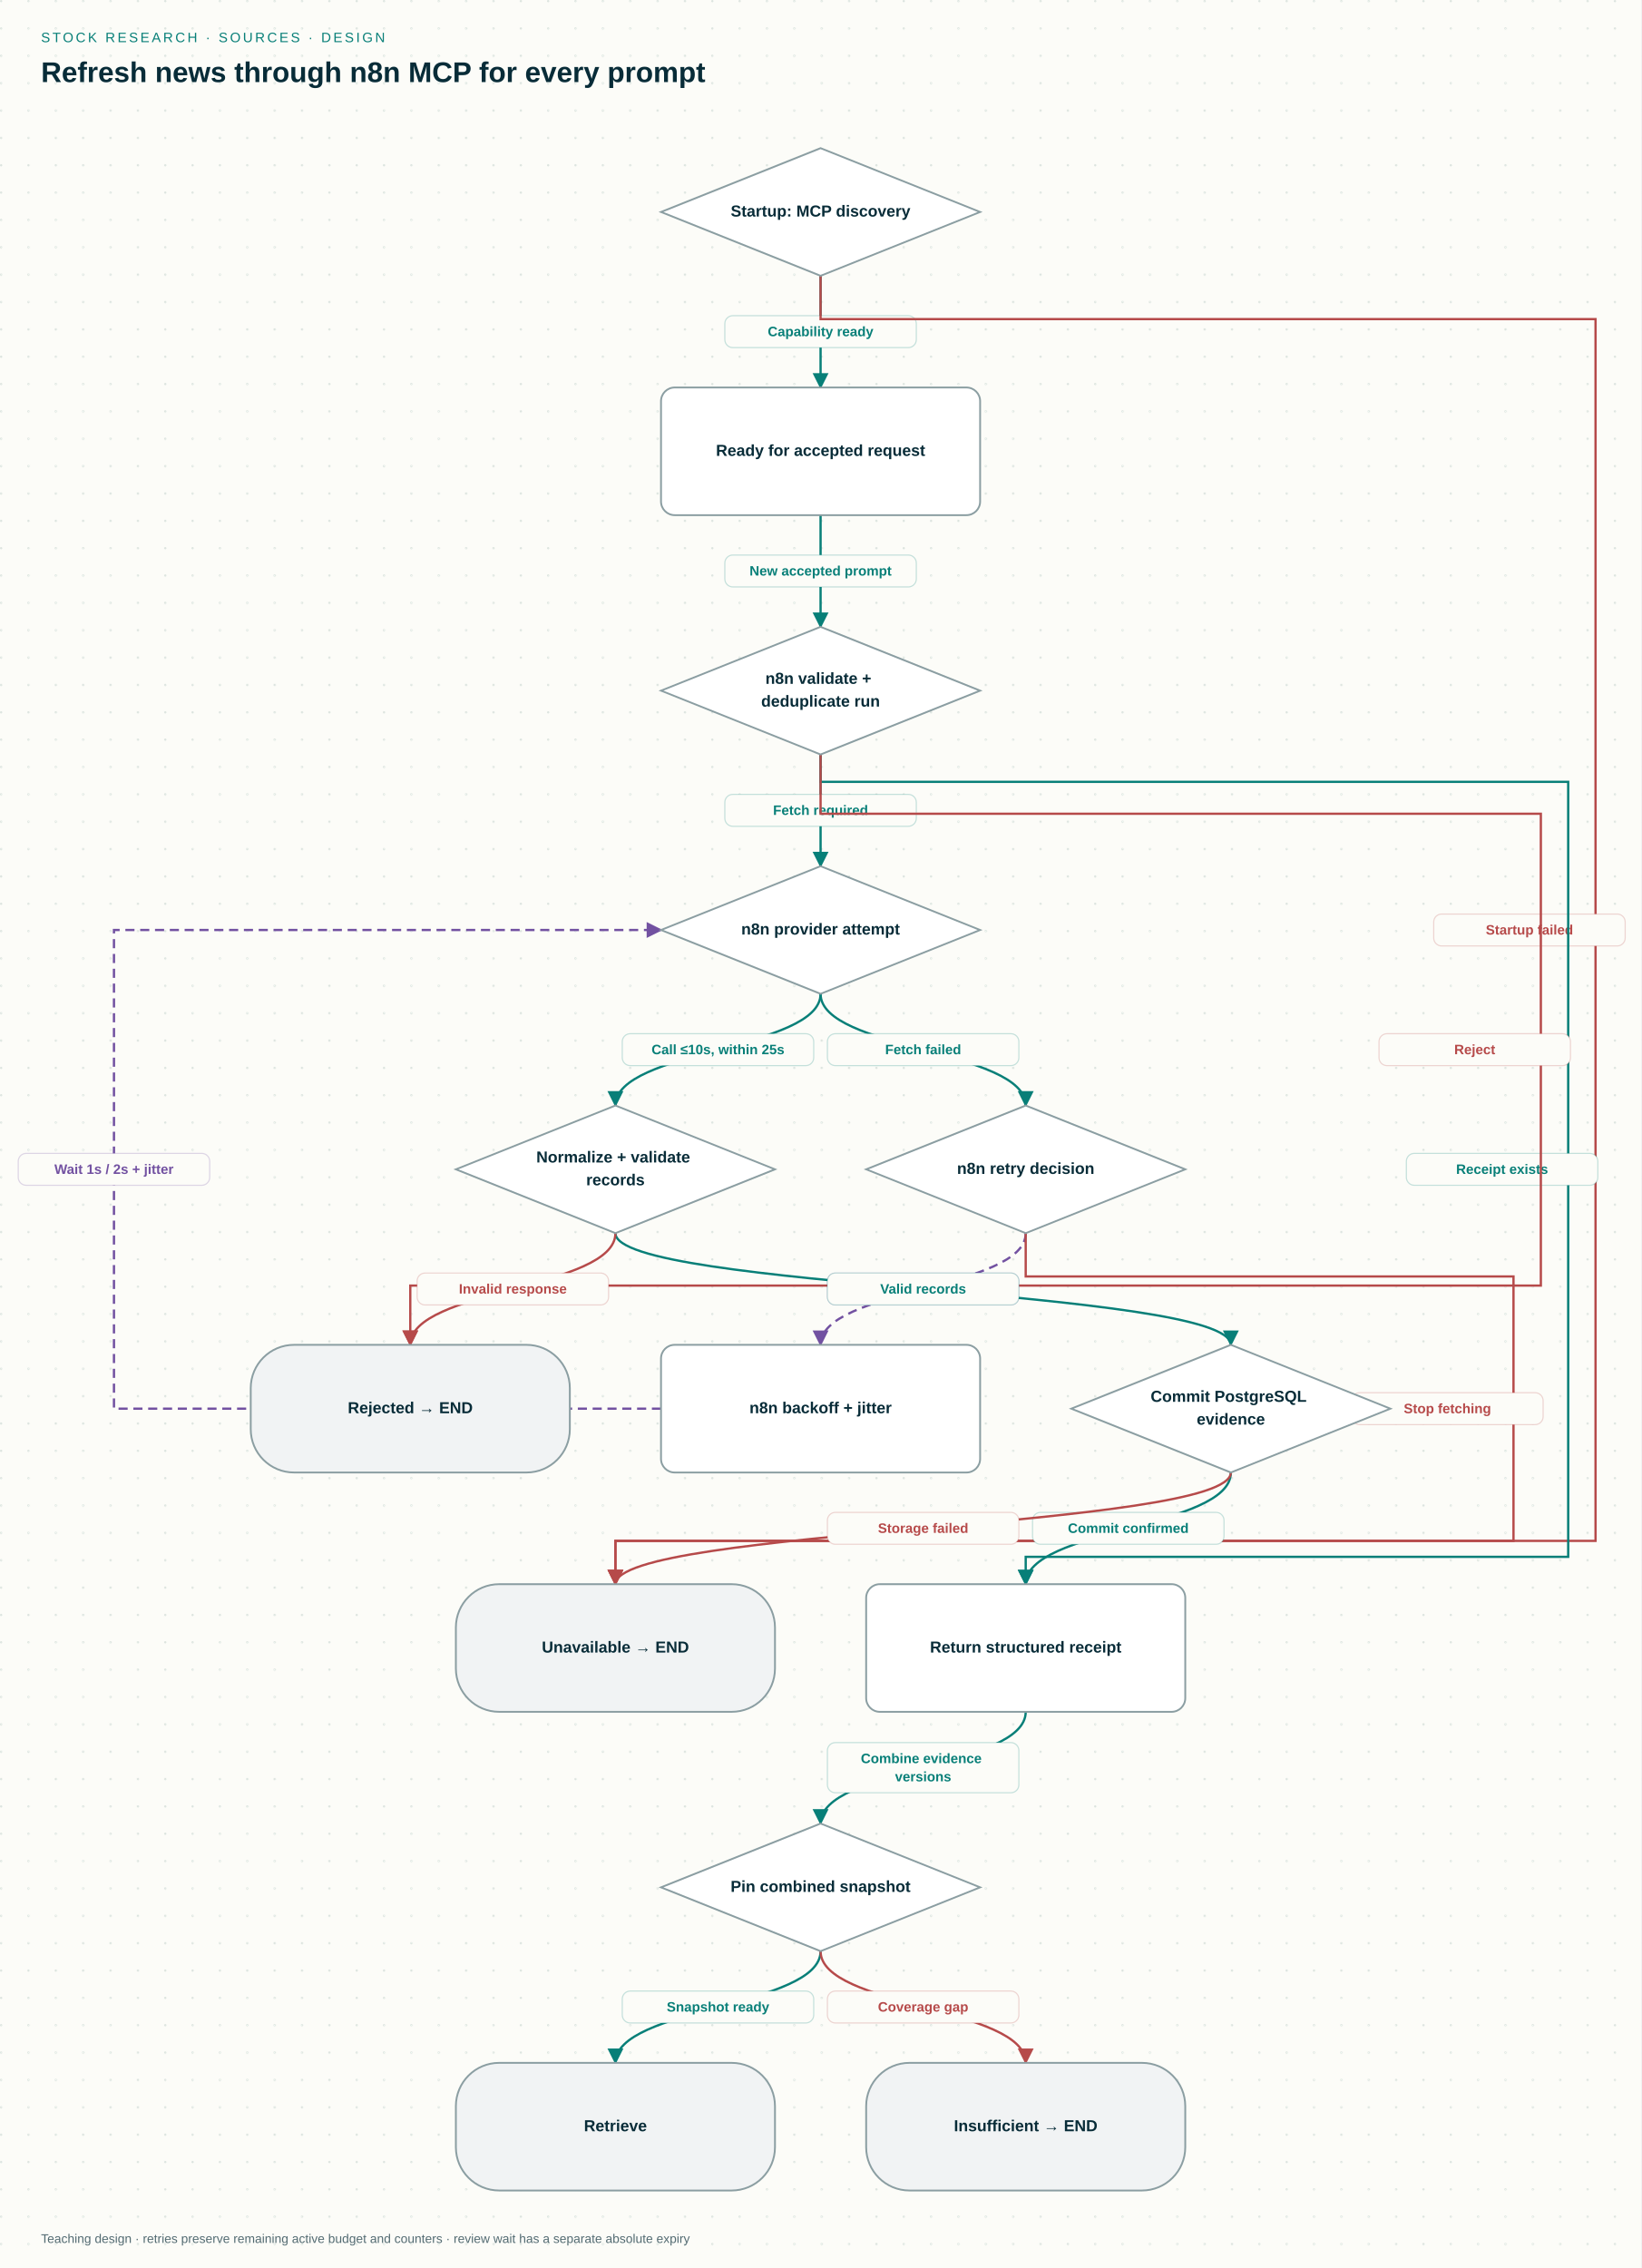
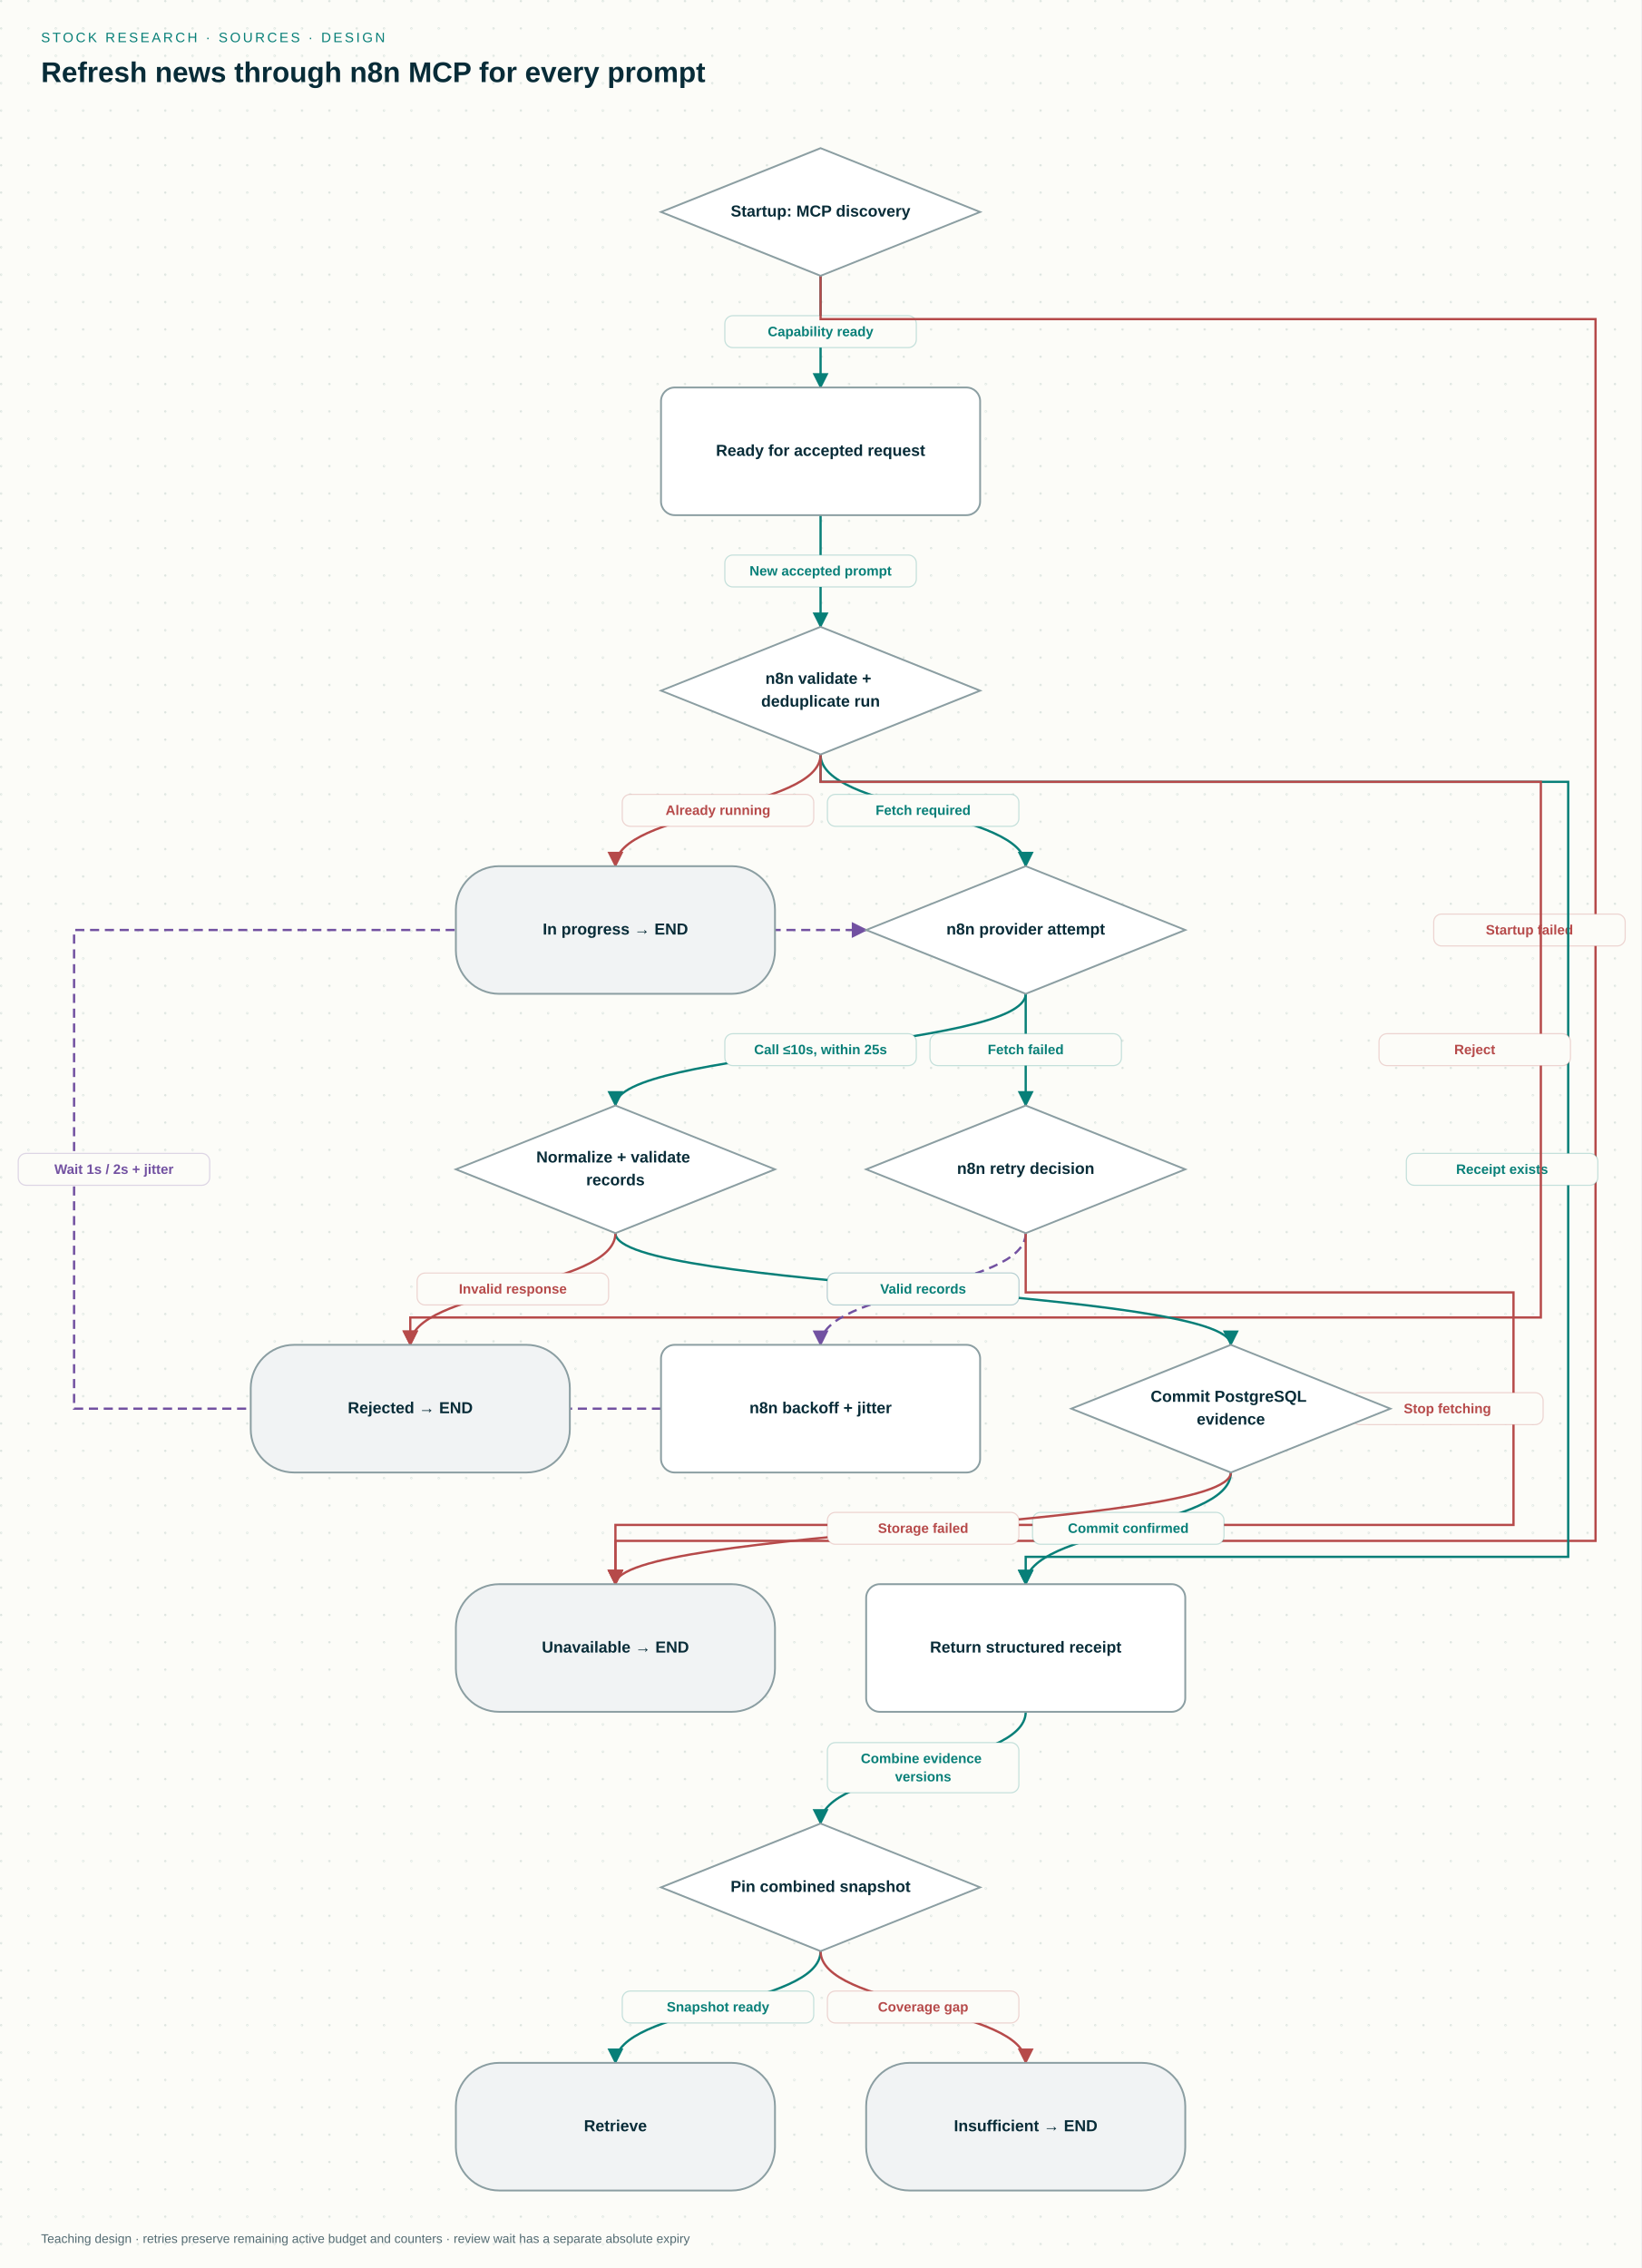
<svg xmlns="http://www.w3.org/2000/svg" viewBox="0 0 1440 1990" width="1440" height="1990" role="img" aria-label="Refresh news through n8n MCP for every prompt" style="font-family:Arial, &quot;Noto Sans TC&quot;, sans-serif;display:block;max-width:100%;height:auto">
  <defs>
    <pattern id="sources-en-grid" width="24" height="24" patternUnits="userSpaceOnUse">
      <circle cx="1" cy="1" r="1" fill="#dce4df" />
    </pattern>
    <marker id="sources-en-flow" viewBox="0 0 10 10" refX="9" refY="5" markerWidth="7" markerHeight="7" orient="auto-start-reverse">
      <path d="M 0 0 L 10 5 L 0 10 z" fill="#087f78" />
    </marker>
    <marker id="sources-en-retry" viewBox="0 0 10 10" refX="9" refY="5" markerWidth="7" markerHeight="7" orient="auto-start-reverse">
      <path d="M 0 0 L 10 5 L 0 10 z" fill="#7251a1" />
    </marker>
    <marker id="sources-en-fallback" viewBox="0 0 10 10" refX="9" refY="5" markerWidth="7" markerHeight="7" orient="auto-start-reverse">
      <path d="M 0 0 L 10 5 L 0 10 z" fill="#9b641b" />
    </marker>
    <marker id="sources-en-stop" viewBox="0 0 10 10" refX="9" refY="5" markerWidth="7" markerHeight="7" orient="auto-start-reverse">
      <path d="M 0 0 L 10 5 L 0 10 z" fill="#b64a4a" />
    </marker>
  </defs>
  <rect width="1440" height="1990" fill="#fcfcf8" />
  <rect width="1440" height="1990" fill="url(#sources-en-grid)" />
  <text x="36" y="37" fill="#087f78" font-size="12" letter-spacing="2">STOCK RESEARCH · SOURCES · DESIGN</text>
  <text x="36" y="72" fill="#082c38" font-size="25" font-weight="700">Refresh news through n8n MCP for every prompt</text>
  <g opacity="1">
    <path d="M 720 242 C 720 291, 720 291, 720 340" fill="none" stroke="#087f78" stroke-width="2" marker-end="url(#sources-en-flow)" />
    <rect x="636" y="277" width="168" height="28" rx="7" fill="#fcfcf8" stroke="#087f78" stroke-opacity=".23" />
    <text x="720" text-anchor="middle" fill="#087f78" font-size="12" font-weight="600">
      <tspan x="720" y="295">Capability ready</tspan>
    </text>
  </g>
  <g opacity="1">
    <path d="M 720 242 V 280 H 1400 V 1352 H 540 V 1390" fill="none" stroke="#b64a4a" stroke-width="2" marker-end="url(#sources-en-stop)" />
    <rect x="1258" y="802" width="168" height="28" rx="7" fill="#fcfcf8" stroke="#b64a4a" stroke-opacity=".23" />
    <text x="1342" text-anchor="middle" fill="#b64a4a" font-size="12" font-weight="600">
      <tspan x="1342" y="820">Startup failed</tspan>
    </text>
  </g>
  <g opacity="1">
    <path d="M 720 452 C 720 501, 720 501, 720 550" fill="none" stroke="#087f78" stroke-width="2" marker-end="url(#sources-en-flow)" />
    <rect x="636" y="487" width="168" height="28" rx="7" fill="#fcfcf8" stroke="#087f78" stroke-opacity=".23" />
    <text x="720" text-anchor="middle" fill="#087f78" font-size="12" font-weight="600">
      <tspan x="720" y="505">New accepted prompt</tspan>
    </text>
  </g>
  <g opacity="1">
    <path d="M 720 662 V 686 H 1376 V 1366 H 900 V 1390" fill="none" stroke="#087f78" stroke-width="2" marker-end="url(#sources-en-flow)" />
    <rect x="1234" y="1012" width="168" height="28" rx="7" fill="#fcfcf8" stroke="#087f78" stroke-opacity=".23" />
    <text x="1318" text-anchor="middle" fill="#087f78" font-size="12" font-weight="600">
      <tspan x="1318" y="1030">Receipt exists</tspan>
    </text>
  </g>
  <g opacity="1">
-     <path d="M 720 662 C 720 711, 720 711, 720 760" fill="none" stroke="#087f78" stroke-width="2" marker-end="url(#sources-en-flow)" />
-     <rect x="636" y="697" width="168" height="28" rx="7" fill="#fcfcf8" stroke="#087f78" stroke-opacity=".23" />
-     <text x="720" text-anchor="middle" fill="#087f78" font-size="12" font-weight="600">
-       <tspan x="720" y="715">Fetch required</tspan>
-     </text>
-   </g>
-   <g opacity="1">
-     <path d="M 720 662 V 714 H 1352 V 1128 H 360 V 1180" fill="none" stroke="#b64a4a" stroke-width="2" marker-end="url(#sources-en-stop)" />
+     <path d="M 720 662 C 720 711, 540 711, 540 760" fill="none" stroke="#b64a4a" stroke-width="2" marker-end="url(#sources-en-stop)" />
+     <rect x="546" y="697" width="168" height="28" rx="7" fill="#fcfcf8" stroke="#b64a4a" stroke-opacity=".23" />
+     <text x="630" text-anchor="middle" fill="#b64a4a" font-size="12" font-weight="600">
+       <tspan x="630" y="715">Already running</tspan>
+     </text>
+   </g>
+   <g opacity="1">
+     <path d="M 720 662 C 720 711, 900 711, 900 760" fill="none" stroke="#087f78" stroke-width="2" marker-end="url(#sources-en-flow)" />
+     <rect x="726" y="697" width="168" height="28" rx="7" fill="#fcfcf8" stroke="#087f78" stroke-opacity=".23" />
+     <text x="810" text-anchor="middle" fill="#087f78" font-size="12" font-weight="600">
+       <tspan x="810" y="715">Fetch required</tspan>
+     </text>
+   </g>
+   <g opacity="1">
+     <path d="M 720 662 V 686 H 1352 V 1156 H 360 V 1180" fill="none" stroke="#b64a4a" stroke-width="2" marker-end="url(#sources-en-stop)" />
    <rect x="1210" y="907" width="168" height="28" rx="7" fill="#fcfcf8" stroke="#b64a4a" stroke-opacity=".23" />
    <text x="1294" text-anchor="middle" fill="#b64a4a" font-size="12" font-weight="600">
      <tspan x="1294" y="925">Reject</tspan>
    </text>
  </g>
  <g opacity="1">
-     <path d="M 720 872 C 720 921, 540 921, 540 970" fill="none" stroke="#087f78" stroke-width="2" marker-end="url(#sources-en-flow)" />
-     <rect x="546" y="907" width="168" height="28" rx="7" fill="#fcfcf8" stroke="#087f78" stroke-opacity=".23" />
-     <text x="630" text-anchor="middle" fill="#087f78" font-size="12" font-weight="600">
-       <tspan x="630" y="925">Call ≤10s, within 25s</tspan>
-     </text>
-   </g>
-   <g opacity="1">
-     <path d="M 720 872 C 720 921, 900 921, 900 970" fill="none" stroke="#087f78" stroke-width="2" marker-end="url(#sources-en-flow)" />
-     <rect x="726" y="907" width="168" height="28" rx="7" fill="#fcfcf8" stroke="#087f78" stroke-opacity=".23" />
-     <text x="810" text-anchor="middle" fill="#087f78" font-size="12" font-weight="600">
-       <tspan x="810" y="925">Fetch failed</tspan>
+     <path d="M 900 872 C 900 921, 540 921, 540 970" fill="none" stroke="#087f78" stroke-width="2" marker-end="url(#sources-en-flow)" />
+     <rect x="636" y="907" width="168" height="28" rx="7" fill="#fcfcf8" stroke="#087f78" stroke-opacity=".23" />
+     <text x="720" text-anchor="middle" fill="#087f78" font-size="12" font-weight="600">
+       <tspan x="720" y="925">Call ≤10s, within 25s</tspan>
+     </text>
+   </g>
+   <g opacity="1">
+     <path d="M 900 872 C 900 921, 900 921, 900 970" fill="none" stroke="#087f78" stroke-width="2" marker-end="url(#sources-en-flow)" />
+     <rect x="816" y="907" width="168" height="28" rx="7" fill="#fcfcf8" stroke="#087f78" stroke-opacity=".23" />
+     <text x="900" text-anchor="middle" fill="#087f78" font-size="12" font-weight="600">
+       <tspan x="900" y="925">Fetch failed</tspan>
    </text>
  </g>
  <g opacity="1">
    <path d="M 900 1082 C 900 1131, 720 1131, 720 1180" fill="none" stroke="#7251a1" stroke-width="2" stroke-dasharray="8 5" marker-end="url(#sources-en-retry)" />
    <rect x="726" y="1117" width="168" height="28" rx="7" fill="#fcfcf8" stroke="#7251a1" stroke-opacity=".23" />
    <text x="810" text-anchor="middle" fill="#7251a1" font-size="12" font-weight="600">
      <tspan x="810" y="1135">Transient, attempts &lt;3</tspan>
    </text>
  </g>
  <g opacity="1">
-     <path d="M 580 1236 H 100 V 816 H 580" fill="none" stroke="#7251a1" stroke-width="2" stroke-dasharray="8 5" marker-end="url(#sources-en-retry)" />
+     <path d="M 580 1236 H 65 V 816 H 760" fill="none" stroke="#7251a1" stroke-width="2" stroke-dasharray="8 5" marker-end="url(#sources-en-retry)" />
    <rect x="16" y="1012" width="168" height="28" rx="7" fill="#fcfcf8" stroke="#7251a1" stroke-opacity=".23" />
    <text x="100" text-anchor="middle" fill="#7251a1" font-size="12" font-weight="600">
      <tspan x="100" y="1030">Wait 1s / 2s + jitter</tspan>
    </text>
  </g>
  <g opacity="1">
-     <path d="M 900 1082 V 1120 H 1328 V 1352 H 540 V 1390" fill="none" stroke="#b64a4a" stroke-width="2" marker-end="url(#sources-en-stop)" />
+     <path d="M 900 1082 V 1134 H 1328 V 1338 H 540 V 1390" fill="none" stroke="#b64a4a" stroke-width="2" marker-end="url(#sources-en-stop)" />
    <rect x="1186" y="1222" width="168" height="28" rx="7" fill="#fcfcf8" stroke="#b64a4a" stroke-opacity=".23" />
    <text x="1270" text-anchor="middle" fill="#b64a4a" font-size="12" font-weight="600">
      <tspan x="1270" y="1240">Stop fetching</tspan>
    </text>
  </g>
  <g opacity="1">
    <path d="M 540 1082 C 540 1131, 1080 1131, 1080 1180" fill="none" stroke="#087f78" stroke-width="2" marker-end="url(#sources-en-flow)" />
    <rect x="726" y="1117" width="168" height="28" rx="7" fill="#fcfcf8" stroke="#087f78" stroke-opacity=".23" />
    <text x="810" text-anchor="middle" fill="#087f78" font-size="12" font-weight="600">
      <tspan x="810" y="1135">Valid records</tspan>
    </text>
  </g>
  <g opacity="1">
    <path d="M 540 1082 C 540 1131, 360 1131, 360 1180" fill="none" stroke="#b64a4a" stroke-width="2" marker-end="url(#sources-en-stop)" />
    <rect x="366" y="1117" width="168" height="28" rx="7" fill="#fcfcf8" stroke="#b64a4a" stroke-opacity=".23" />
    <text x="450" text-anchor="middle" fill="#b64a4a" font-size="12" font-weight="600">
      <tspan x="450" y="1135">Invalid response</tspan>
    </text>
  </g>
  <g opacity="1">
    <path d="M 1080 1292 C 1080 1341, 900 1341, 900 1390" fill="none" stroke="#087f78" stroke-width="2" marker-end="url(#sources-en-flow)" />
    <rect x="906" y="1327" width="168" height="28" rx="7" fill="#fcfcf8" stroke="#087f78" stroke-opacity=".23" />
    <text x="990" text-anchor="middle" fill="#087f78" font-size="12" font-weight="600">
      <tspan x="990" y="1345">Commit confirmed</tspan>
    </text>
  </g>
  <g opacity="1">
    <path d="M 1080 1292 C 1080 1341, 540 1341, 540 1390" fill="none" stroke="#b64a4a" stroke-width="2" marker-end="url(#sources-en-stop)" />
    <rect x="726" y="1327" width="168" height="28" rx="7" fill="#fcfcf8" stroke="#b64a4a" stroke-opacity=".23" />
    <text x="810" text-anchor="middle" fill="#b64a4a" font-size="12" font-weight="600">
      <tspan x="810" y="1345">Storage failed</tspan>
    </text>
  </g>
  <g opacity="1">
    <path d="M 900 1502 C 900 1551, 720 1551, 720 1600" fill="none" stroke="#087f78" stroke-width="2" marker-end="url(#sources-en-flow)" />
    <rect x="726" y="1529" width="168" height="44" rx="7" fill="#fcfcf8" stroke="#087f78" stroke-opacity=".23" />
    <text x="810" text-anchor="middle" fill="#087f78" font-size="12" font-weight="600">
      <tspan x="810" y="1547">Combine evidence</tspan>
      <tspan x="810" y="1563">versions</tspan>
    </text>
  </g>
  <g opacity="1">
    <path d="M 720 1712 C 720 1761, 540 1761, 540 1810" fill="none" stroke="#087f78" stroke-width="2" marker-end="url(#sources-en-flow)" />
    <rect x="546" y="1747" width="168" height="28" rx="7" fill="#fcfcf8" stroke="#087f78" stroke-opacity=".23" />
    <text x="630" text-anchor="middle" fill="#087f78" font-size="12" font-weight="600">
      <tspan x="630" y="1765">Snapshot ready</tspan>
    </text>
  </g>
  <g opacity="1">
    <path d="M 720 1712 C 720 1761, 900 1761, 900 1810" fill="none" stroke="#b64a4a" stroke-width="2" marker-end="url(#sources-en-stop)" />
    <rect x="726" y="1747" width="168" height="28" rx="7" fill="#fcfcf8" stroke="#b64a4a" stroke-opacity=".23" />
    <text x="810" text-anchor="middle" fill="#b64a4a" font-size="12" font-weight="600">
      <tspan x="810" y="1765">Coverage gap</tspan>
    </text>
  </g>
  <g data-node-id="Startup: MCP discovery" aria-label="Startup: MCP discovery">
    <polygon points="720,130 860,186 720,242 580,186" fill="#fff" stroke="#8b9ea2" stroke-width="1.6" />
    <text x="720" text-anchor="middle" fill="#082c38" font-size="14" font-weight="600" pointer-events="none">
      <tspan x="720" y="190">Startup: MCP discovery</tspan>
    </text>
  </g>
  <g data-node-id="Ready for accepted request" aria-label="Ready for accepted request">
    <rect x="580" y="340" width="280" height="112" rx="12" fill="#fff" stroke="#8b9ea2" stroke-width="1.6" />
    <text x="720" text-anchor="middle" fill="#082c38" font-size="14" font-weight="600" pointer-events="none">
      <tspan x="720" y="400">Ready for accepted request</tspan>
    </text>
  </g>
  <g data-node-id="Unavailable → END" aria-label="Unavailable → END">
    <rect x="400" y="1390" width="280" height="112" rx="38" fill="#f1f3f4" stroke="#8b9ea2" stroke-width="1.6" />
    <text x="540" text-anchor="middle" fill="#082c38" font-size="14" font-weight="600" pointer-events="none">
      <tspan x="540" y="1450">Unavailable → END</tspan>
    </text>
  </g>
  <g data-node-id="Return structured receipt" aria-label="Return structured receipt">
    <rect x="760" y="1390" width="280" height="112" rx="12" fill="#fff" stroke="#8b9ea2" stroke-width="1.6" />
    <text x="900" text-anchor="middle" fill="#082c38" font-size="14" font-weight="600" pointer-events="none">
      <tspan x="900" y="1450">Return structured receipt</tspan>
    </text>
  </g>
  <g data-node-id="n8n validate + deduplicate run" aria-label="n8n validate + deduplicate run">
    <polygon points="720,550 860,606 720,662 580,606" fill="#fff" stroke="#8b9ea2" stroke-width="1.6" />
    <text x="720" text-anchor="middle" fill="#082c38" font-size="14" font-weight="600" pointer-events="none">
      <tspan x="720" y="600">n8n validate +</tspan>
      <tspan x="720" y="620">deduplicate run</tspan>
    </text>
  </g>
+   <g data-node-id="In progress → END" aria-label="In progress → END">
+     <rect x="400" y="760" width="280" height="112" rx="38" fill="#f1f3f4" stroke="#8b9ea2" stroke-width="1.6" />
+     <text x="540" text-anchor="middle" fill="#082c38" font-size="14" font-weight="600" pointer-events="none">
+       <tspan x="540" y="820">In progress → END</tspan>
+     </text>
+   </g>
  <g data-node-id="n8n provider attempt" aria-label="n8n provider attempt">
-     <polygon points="720,760 860,816 720,872 580,816" fill="#fff" stroke="#8b9ea2" stroke-width="1.6" />
-     <text x="720" text-anchor="middle" fill="#082c38" font-size="14" font-weight="600" pointer-events="none">
-       <tspan x="720" y="820">n8n provider attempt</tspan>
+     <polygon points="900,760 1040,816 900,872 760,816" fill="#fff" stroke="#8b9ea2" stroke-width="1.6" />
+     <text x="900" text-anchor="middle" fill="#082c38" font-size="14" font-weight="600" pointer-events="none">
+       <tspan x="900" y="820">n8n provider attempt</tspan>
    </text>
  </g>
  <g data-node-id="Rejected → END" aria-label="Rejected → END">
    <rect x="220" y="1180" width="280" height="112" rx="38" fill="#f1f3f4" stroke="#8b9ea2" stroke-width="1.6" />
    <text x="360" text-anchor="middle" fill="#082c38" font-size="14" font-weight="600" pointer-events="none">
      <tspan x="360" y="1240">Rejected → END</tspan>
    </text>
  </g>
  <g data-node-id="n8n backoff + jitter" aria-label="n8n backoff + jitter">
    <rect x="580" y="1180" width="280" height="112" rx="12" fill="#fff" stroke="#8b9ea2" stroke-width="1.6" />
    <text x="720" text-anchor="middle" fill="#082c38" font-size="14" font-weight="600" pointer-events="none">
      <tspan x="720" y="1240">n8n backoff + jitter</tspan>
    </text>
  </g>
  <g data-node-id="Commit PostgreSQL evidence" aria-label="Commit PostgreSQL evidence">
    <polygon points="1080,1180 1220,1236 1080,1292 940,1236" fill="#fff" stroke="#8b9ea2" stroke-width="1.6" />
    <text x="1080" text-anchor="middle" fill="#082c38" font-size="14" font-weight="600" pointer-events="none">
      <tspan x="1080" y="1230">Commit PostgreSQL</tspan>
      <tspan x="1080" y="1250">evidence</tspan>
    </text>
  </g>
  <g data-node-id="Normalize + validate records" aria-label="Normalize + validate records">
    <polygon points="540,970 680,1026 540,1082 400,1026" fill="#fff" stroke="#8b9ea2" stroke-width="1.6" />
    <text x="540" text-anchor="middle" fill="#082c38" font-size="14" font-weight="600" pointer-events="none">
      <tspan x="540" y="1020">Normalize + validate</tspan>
      <tspan x="540" y="1040">records</tspan>
    </text>
  </g>
  <g data-node-id="n8n retry decision" aria-label="n8n retry decision">
    <polygon points="900,970 1040,1026 900,1082 760,1026" fill="#fff" stroke="#8b9ea2" stroke-width="1.6" />
    <text x="900" text-anchor="middle" fill="#082c38" font-size="14" font-weight="600" pointer-events="none">
      <tspan x="900" y="1030">n8n retry decision</tspan>
    </text>
  </g>
  <g data-node-id="Pin combined snapshot" aria-label="Pin combined snapshot">
    <polygon points="720,1600 860,1656 720,1712 580,1656" fill="#fff" stroke="#8b9ea2" stroke-width="1.6" />
    <text x="720" text-anchor="middle" fill="#082c38" font-size="14" font-weight="600" pointer-events="none">
      <tspan x="720" y="1660">Pin combined snapshot</tspan>
    </text>
  </g>
  <g data-node-id="Retrieve" aria-label="Retrieve">
    <rect x="400" y="1810" width="280" height="112" rx="38" fill="#f1f3f4" stroke="#8b9ea2" stroke-width="1.6" />
    <text x="540" text-anchor="middle" fill="#082c38" font-size="14" font-weight="600" pointer-events="none">
      <tspan x="540" y="1870">Retrieve</tspan>
    </text>
  </g>
  <g data-node-id="Insufficient → END" aria-label="Insufficient → END">
    <rect x="760" y="1810" width="280" height="112" rx="38" fill="#f1f3f4" stroke="#8b9ea2" stroke-width="1.6" />
    <text x="900" text-anchor="middle" fill="#082c38" font-size="14" font-weight="600" pointer-events="none">
      <tspan x="900" y="1870">Insufficient → END</tspan>
    </text>
  </g>
  <text x="36" y="1968" font-size="11" fill="#536b72">Teaching design · retries preserve remaining active budget and counters · review wait has a separate absolute expiry</text>
</svg>
